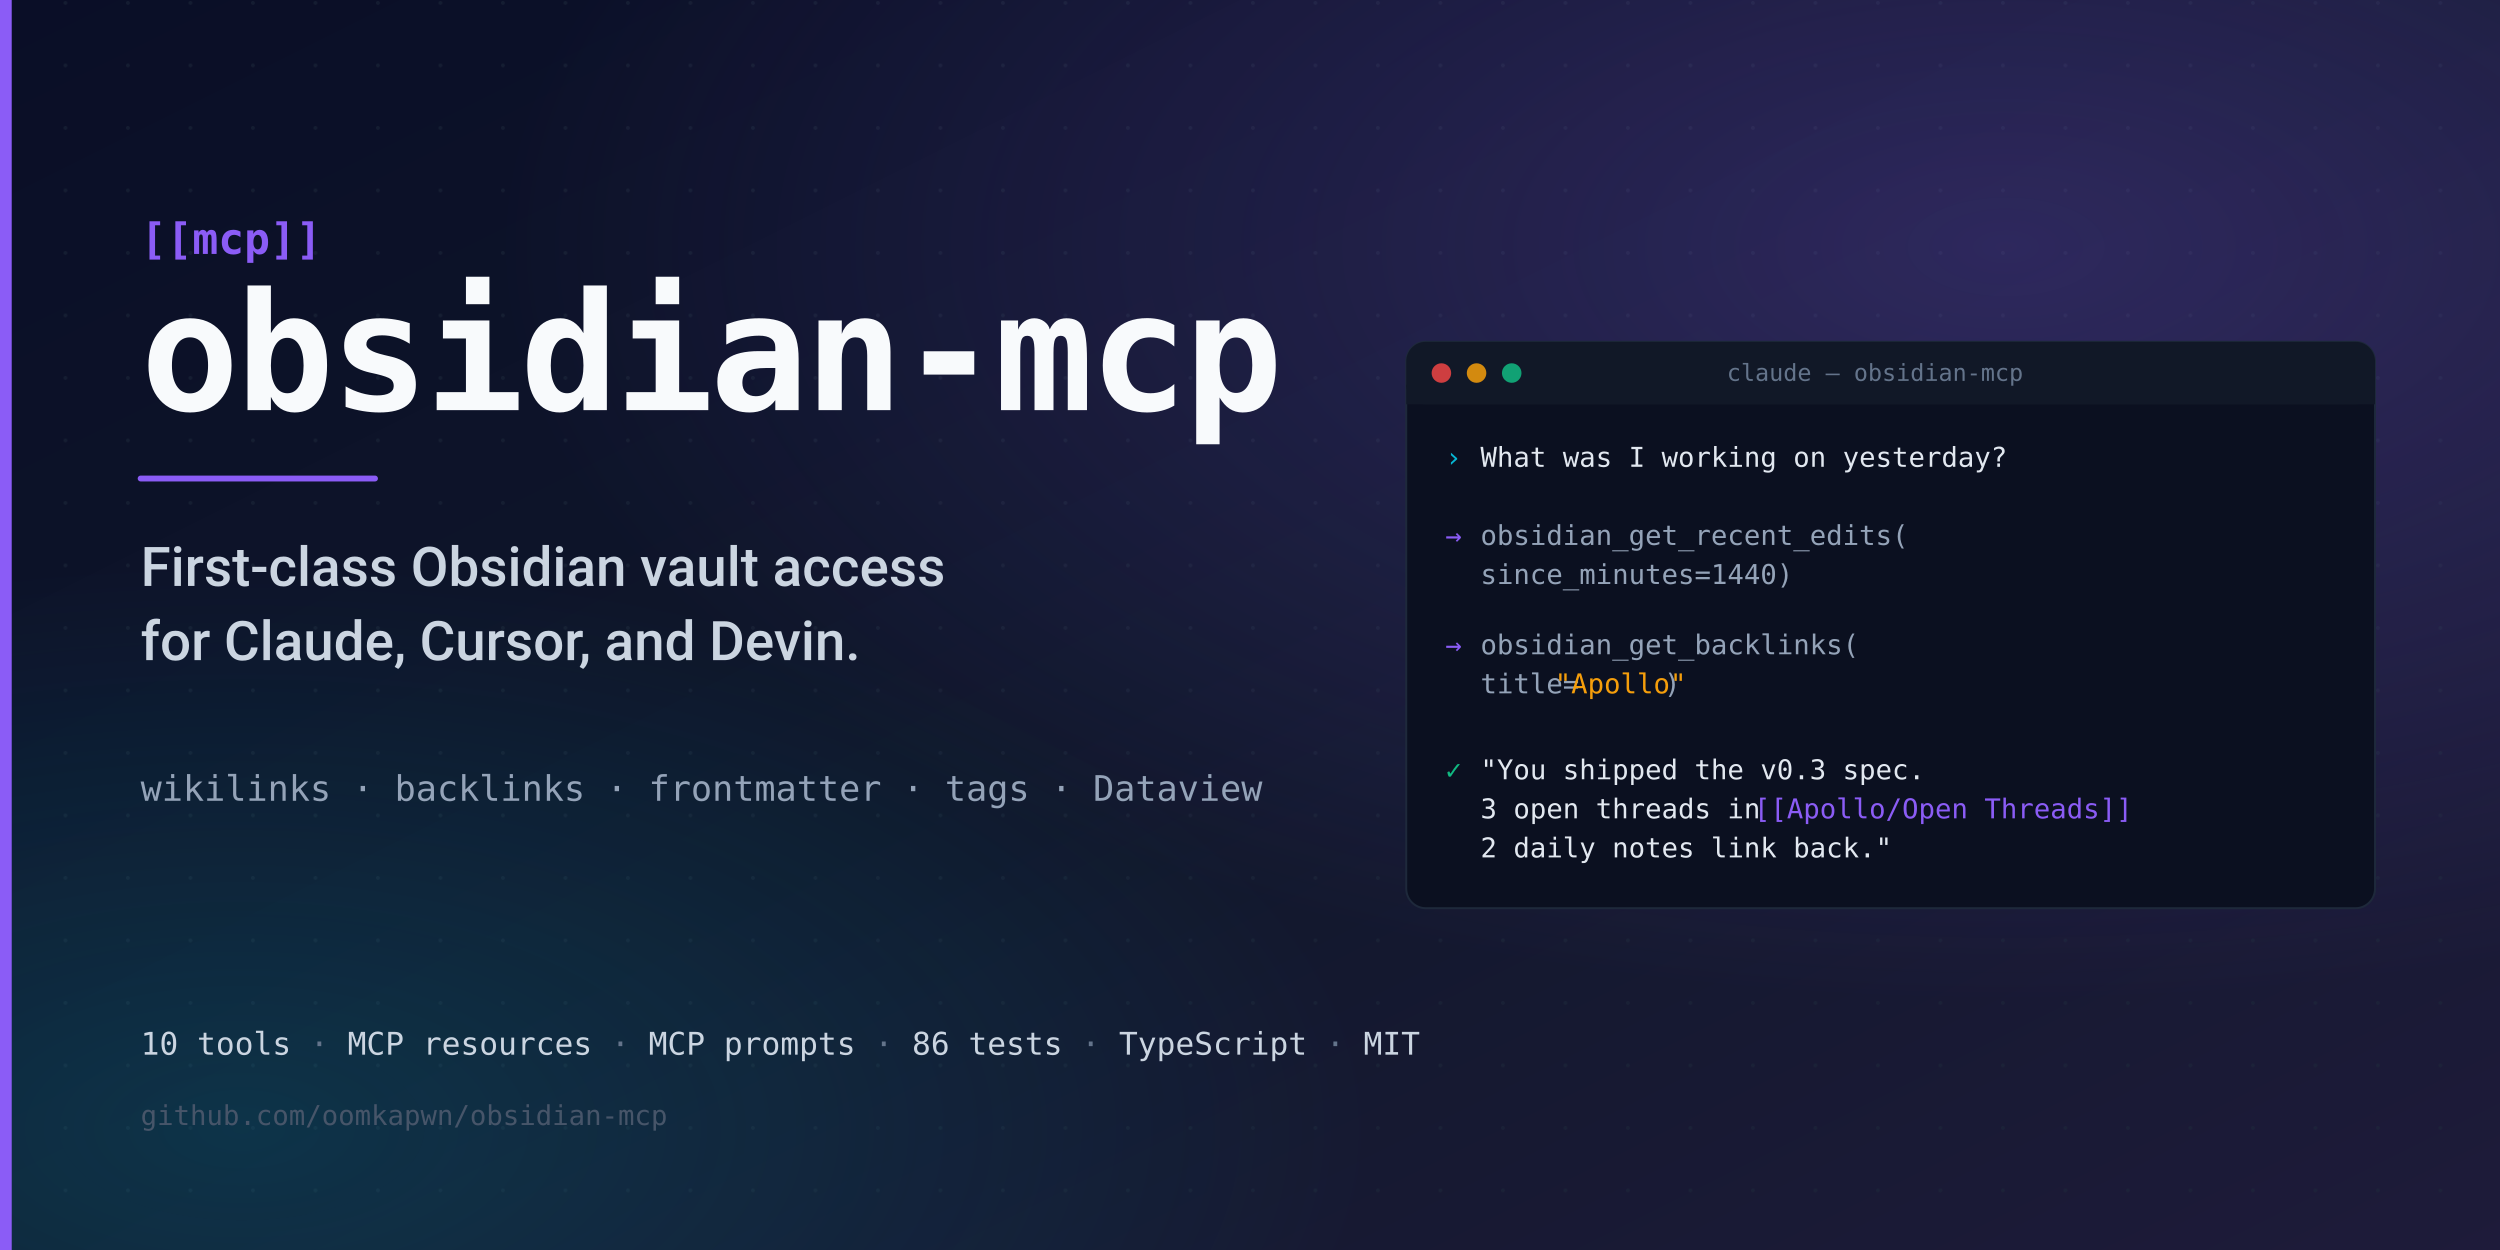
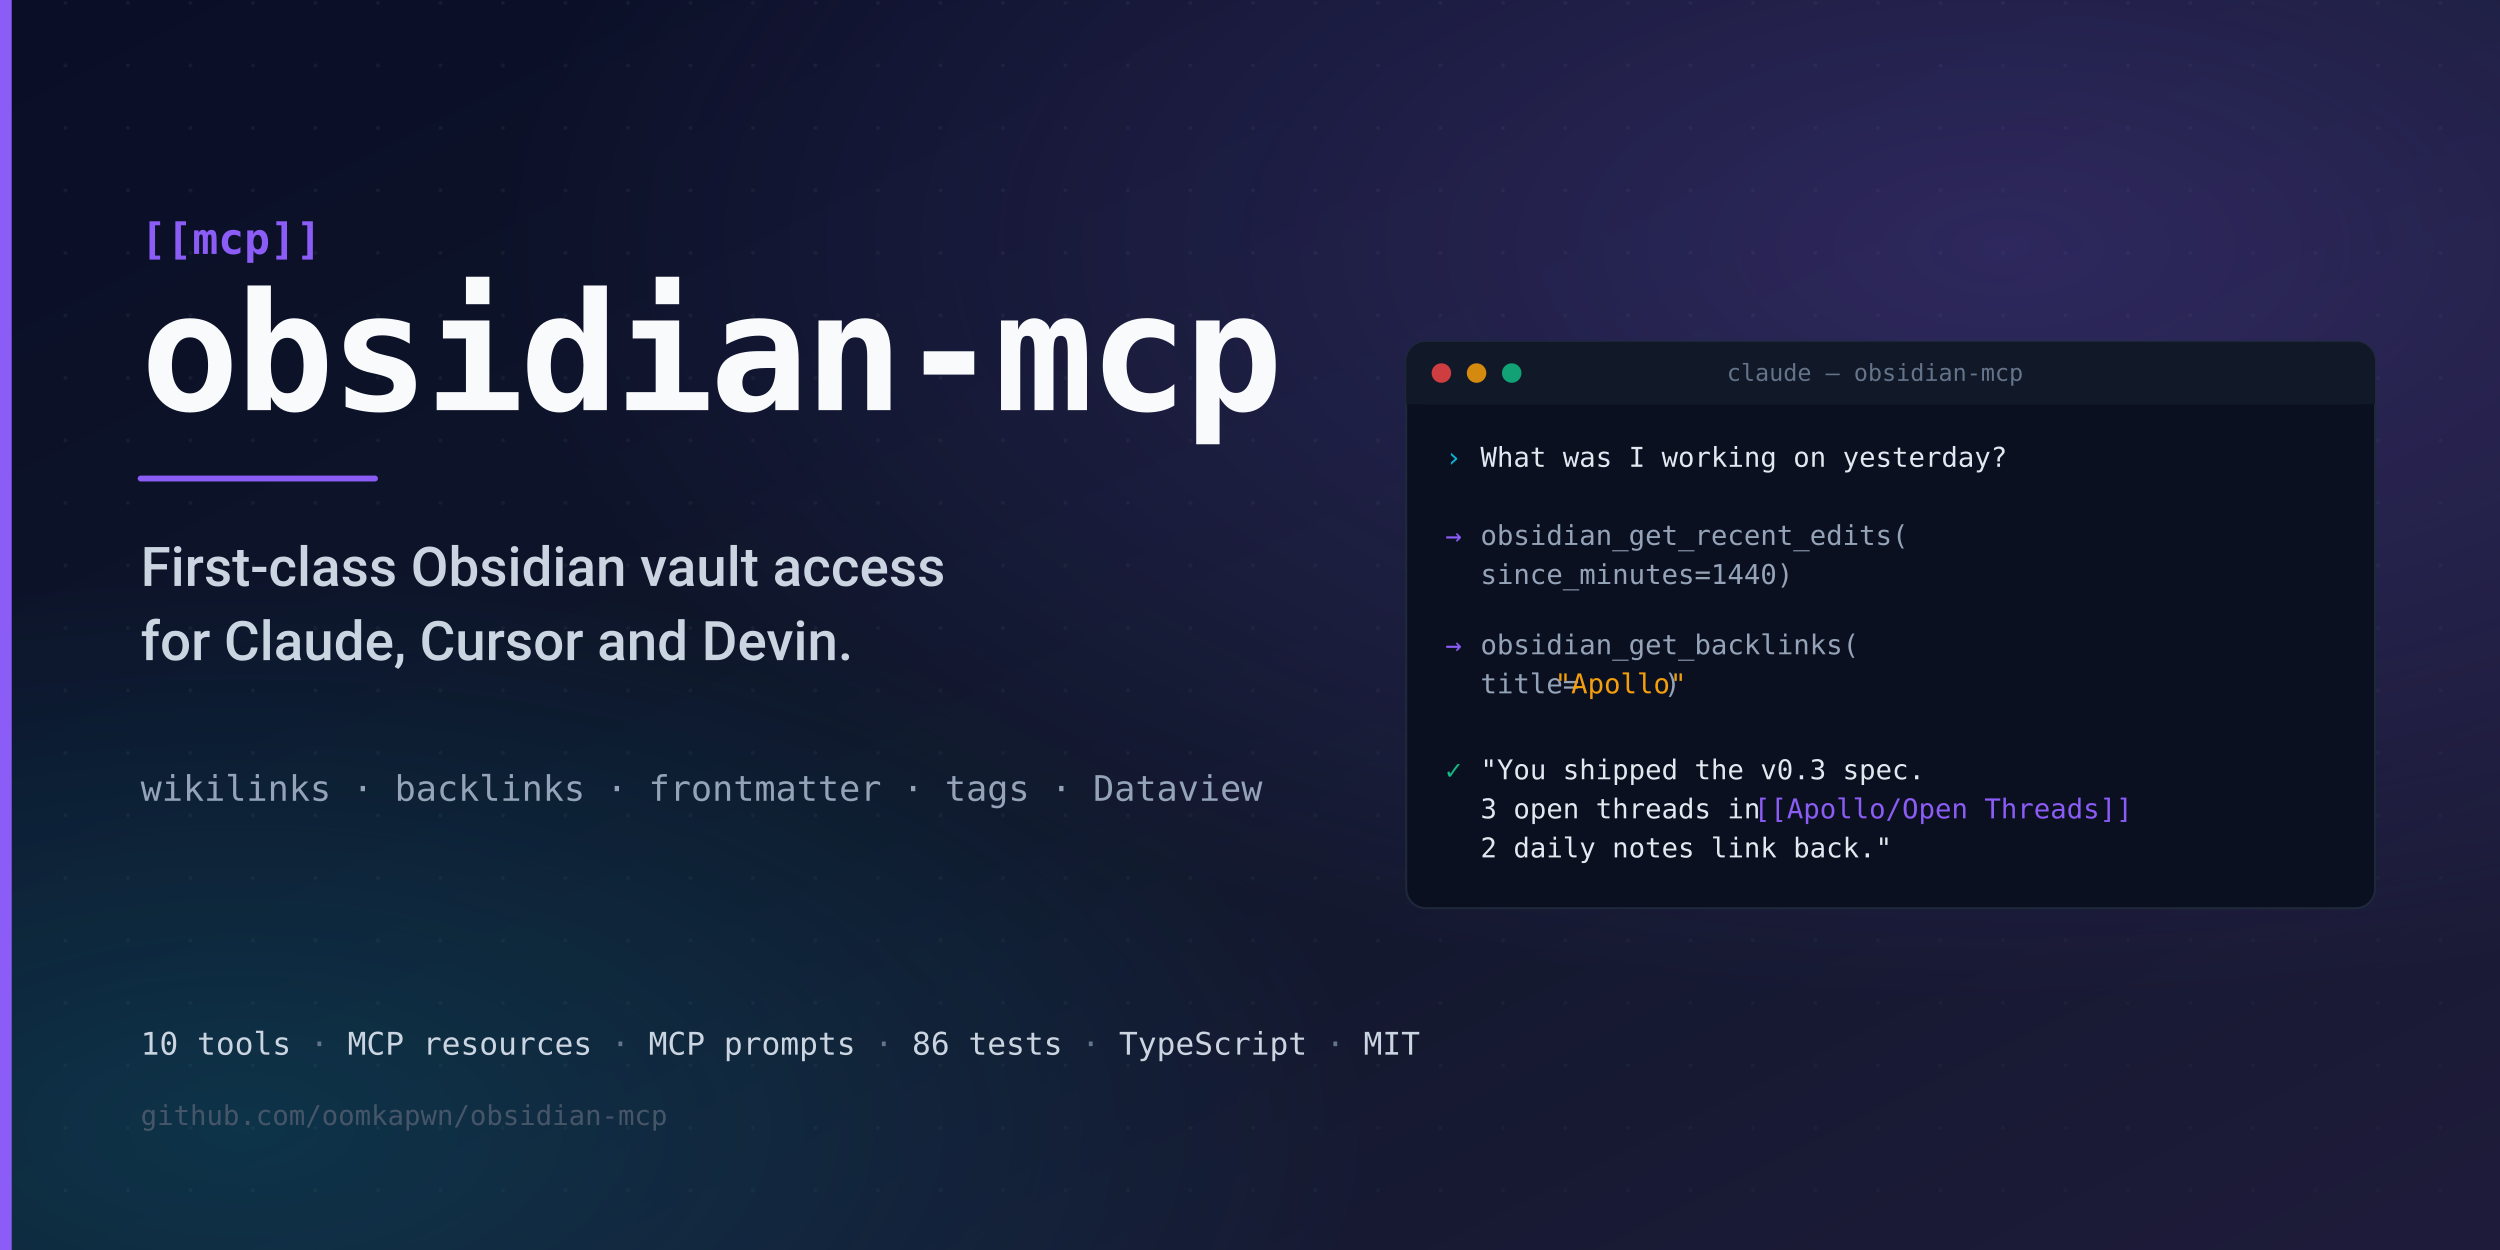
<svg xmlns="http://www.w3.org/2000/svg" width="1280" height="640" viewBox="0 0 1280 640">
  <defs>
    <linearGradient id="bg" x1="0%" y1="0%" x2="100%" y2="100%">
      <stop offset="0%" stop-color="#0a0e27" />
      <stop offset="50%" stop-color="#0f172a" />
      <stop offset="100%" stop-color="#1e1b3a" />
    </linearGradient>
    <radialGradient id="glow" cx="80%" cy="20%" r="60%">
      <stop offset="0%" stop-color="#8b5cf6" stop-opacity="0.25" />
      <stop offset="100%" stop-color="#8b5cf6" stop-opacity="0" />
    </radialGradient>
    <radialGradient id="glow2" cx="10%" cy="90%" r="45%">
      <stop offset="0%" stop-color="#06b6d4" stop-opacity="0.18" />
      <stop offset="100%" stop-color="#06b6d4" stop-opacity="0" />
    </radialGradient>
    <pattern id="dots" x="0" y="0" width="32" height="32" patternUnits="userSpaceOnUse">
      <circle cx="1.5" cy="1.5" r="1" fill="#1e293b" opacity="0.5" />
    </pattern>
  </defs>
  <rect width="1280" height="640" fill="url(#bg)" />
  <rect width="1280" height="640" fill="url(#dots)" />
  <rect width="1280" height="640" fill="url(#glow)" />
  <rect width="1280" height="640" fill="url(#glow2)" />
  <rect x="0" y="0" width="6" height="640" fill="#8b5cf6" />
  <g transform="translate(72, 130)">
    <text x="0" y="0" font-family="ui-monospace, 'SF Mono', Menlo, Monaco, Consolas, monospace" font-size="22" fill="#8b5cf6" font-weight="600">
      [[mcp]]
    </text>
    <text x="0" y="80" font-family="ui-monospace, 'SF Mono', Menlo, Monaco, Consolas, monospace" font-size="84" fill="#f8fafc" font-weight="700" letter-spacing="-2">
      obsidian-mcp
    </text>
    <line x1="0" y1="115" x2="120" y2="115" stroke="#8b5cf6" stroke-width="3" stroke-linecap="round" />
    <text x="0" y="170" font-family="-apple-system, system-ui, 'Segoe UI', Roboto, sans-serif" font-size="28" fill="#cbd5e1" font-weight="500">
      First-class Obsidian vault access
    </text>
    <text x="0" y="208" font-family="-apple-system, system-ui, 'Segoe UI', Roboto, sans-serif" font-size="28" fill="#cbd5e1" font-weight="500">
-       for Claude, Cursor, and Devin.
+       for Claude, Cursor and Devin.
    </text>
    <text x="0" y="280" font-family="ui-monospace, 'SF Mono', Menlo, Monaco, Consolas, monospace" font-size="18" fill="#94a3b8">
      wikilinks · backlinks · frontmatter · tags · Dataview
    </text>
  </g>
  <g transform="translate(720, 175)">
    <rect x="0" y="0" width="496" height="290" rx="10" ry="10" fill="#0b1020" stroke="#1e293b" stroke-width="1" />
    <rect x="0" y="0" width="496" height="32" rx="10" ry="10" fill="#111827" />
    <rect x="0" y="22" width="496" height="10" fill="#111827" />
    <circle cx="18" cy="16" r="5" fill="#ef4444" opacity="0.85" />
    <circle cx="36" cy="16" r="5" fill="#f59e0b" opacity="0.85" />
    <circle cx="54" cy="16" r="5" fill="#10b981" opacity="0.85" />
    <text x="240" y="20" font-family="ui-monospace, 'SF Mono', Menlo, Monaco, monospace" font-size="12" fill="#64748b" text-anchor="middle">claude — obsidian-mcp</text>
    <g font-family="ui-monospace, 'SF Mono', Menlo, Monaco, Consolas, monospace" font-size="14">
      <text x="20" y="64" fill="#06b6d4">›</text>
      <text x="38" y="64" fill="#e2e8f0">What was I working on yesterday?</text>
      <text x="20" y="104" fill="#8b5cf6">→</text>
      <text x="38" y="104" fill="#94a3b8">obsidian_get_recent_edits(</text>
      <text x="38" y="124" fill="#94a3b8">  since_minutes=1440)</text>
      <text x="20" y="160" fill="#8b5cf6">→</text>
      <text x="38" y="160" fill="#94a3b8">obsidian_get_backlinks(</text>
      <text x="38" y="180" fill="#94a3b8">  title=</text>
      <text x="76" y="180" fill="#f59e0b">"Apollo"</text>
      <text x="132" y="180" fill="#94a3b8">)</text>
      <text x="20" y="224" fill="#10b981">✓</text>
      <text x="38" y="224" fill="#e2e8f0">"You shipped the v0.3 spec.</text>
      <text x="38" y="244" fill="#e2e8f0">3 open threads in </text>
      <text x="178" y="244" fill="#8b5cf6">[[Apollo/Open Threads]]</text>
      <text x="38" y="264" fill="#e2e8f0">2 daily notes link back."</text>
    </g>
  </g>
  <g transform="translate(72, 540)">
    <text x="0" y="0" font-family="ui-monospace, 'SF Mono', Menlo, Monaco, Consolas, monospace" font-size="16" fill="#64748b" font-weight="500">
      <tspan fill="#cbd5e1">10 tools</tspan>
      <tspan> · </tspan>
      <tspan fill="#cbd5e1">MCP resources</tspan>
      <tspan> · </tspan>
      <tspan fill="#cbd5e1">MCP prompts</tspan>
      <tspan> · </tspan>
      <tspan fill="#cbd5e1">86 tests</tspan>
      <tspan> · </tspan>
      <tspan fill="#cbd5e1">TypeScript</tspan>
      <tspan> · </tspan>
      <tspan fill="#cbd5e1">MIT</tspan>
    </text>
    <text x="0" y="36" font-family="ui-monospace, 'SF Mono', Menlo, Monaco, Consolas, monospace" font-size="14" fill="#475569">
      github.com/oomkapwn/obsidian-mcp
    </text>
  </g>
</svg>
